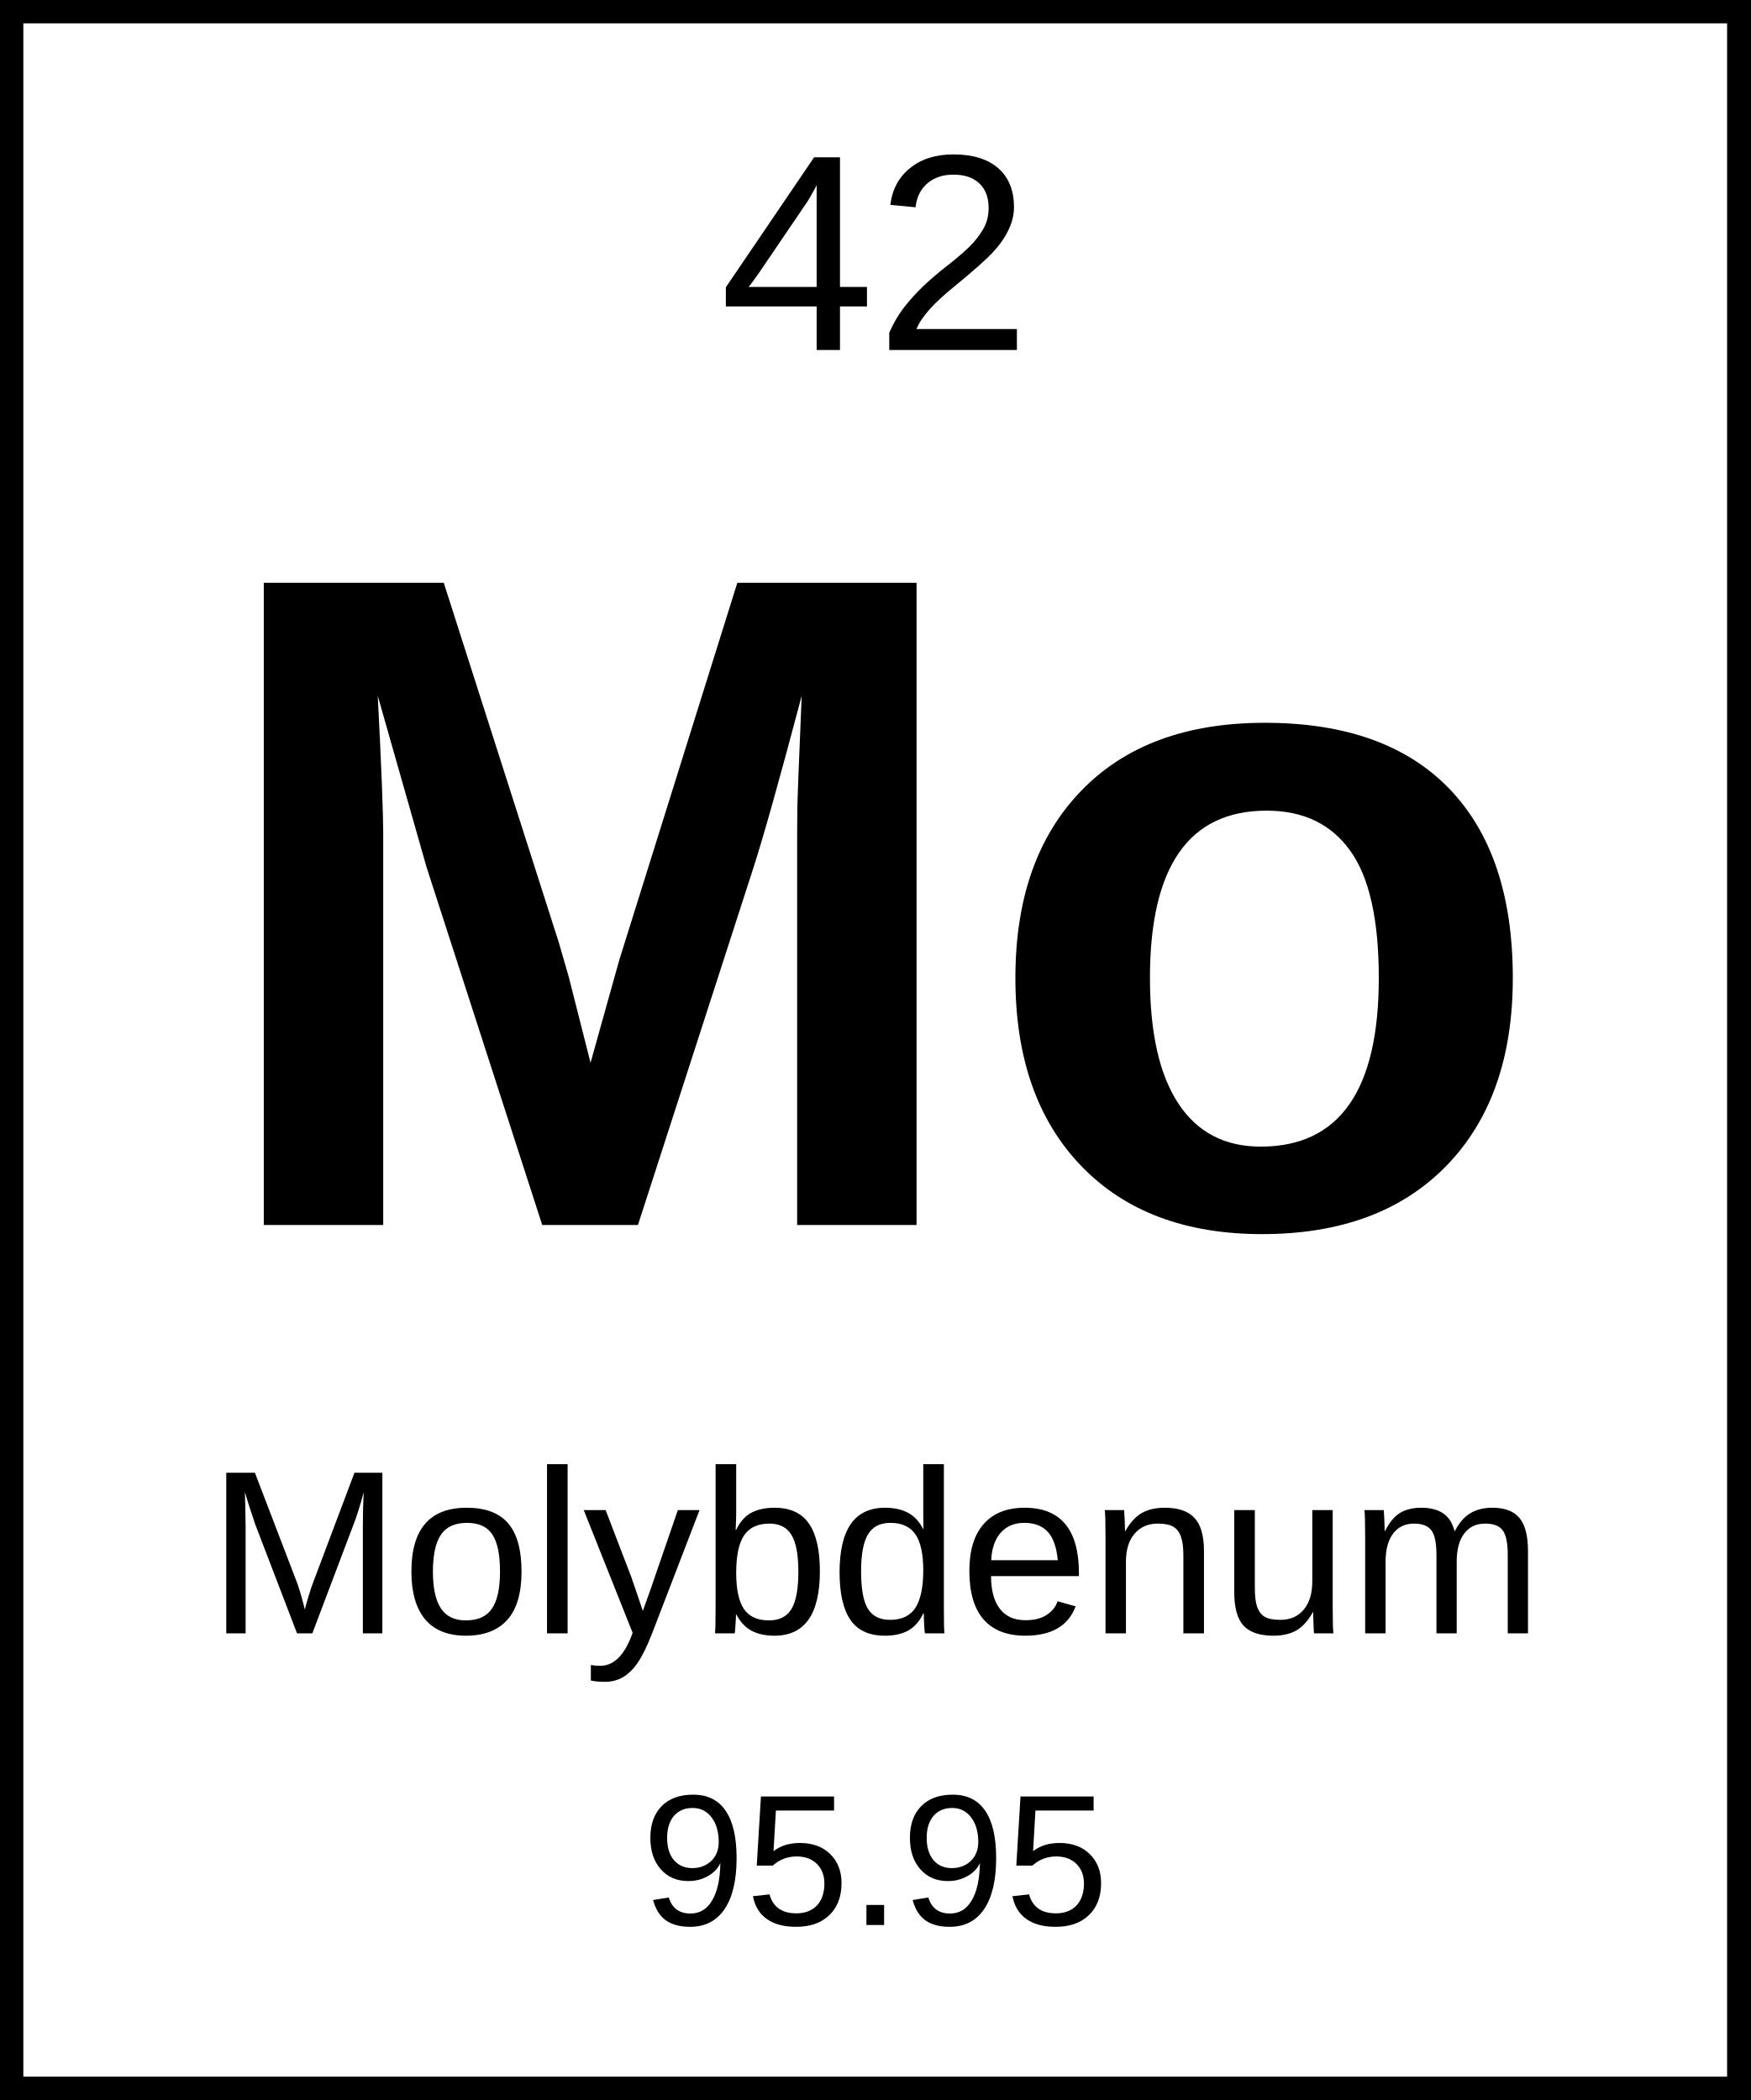
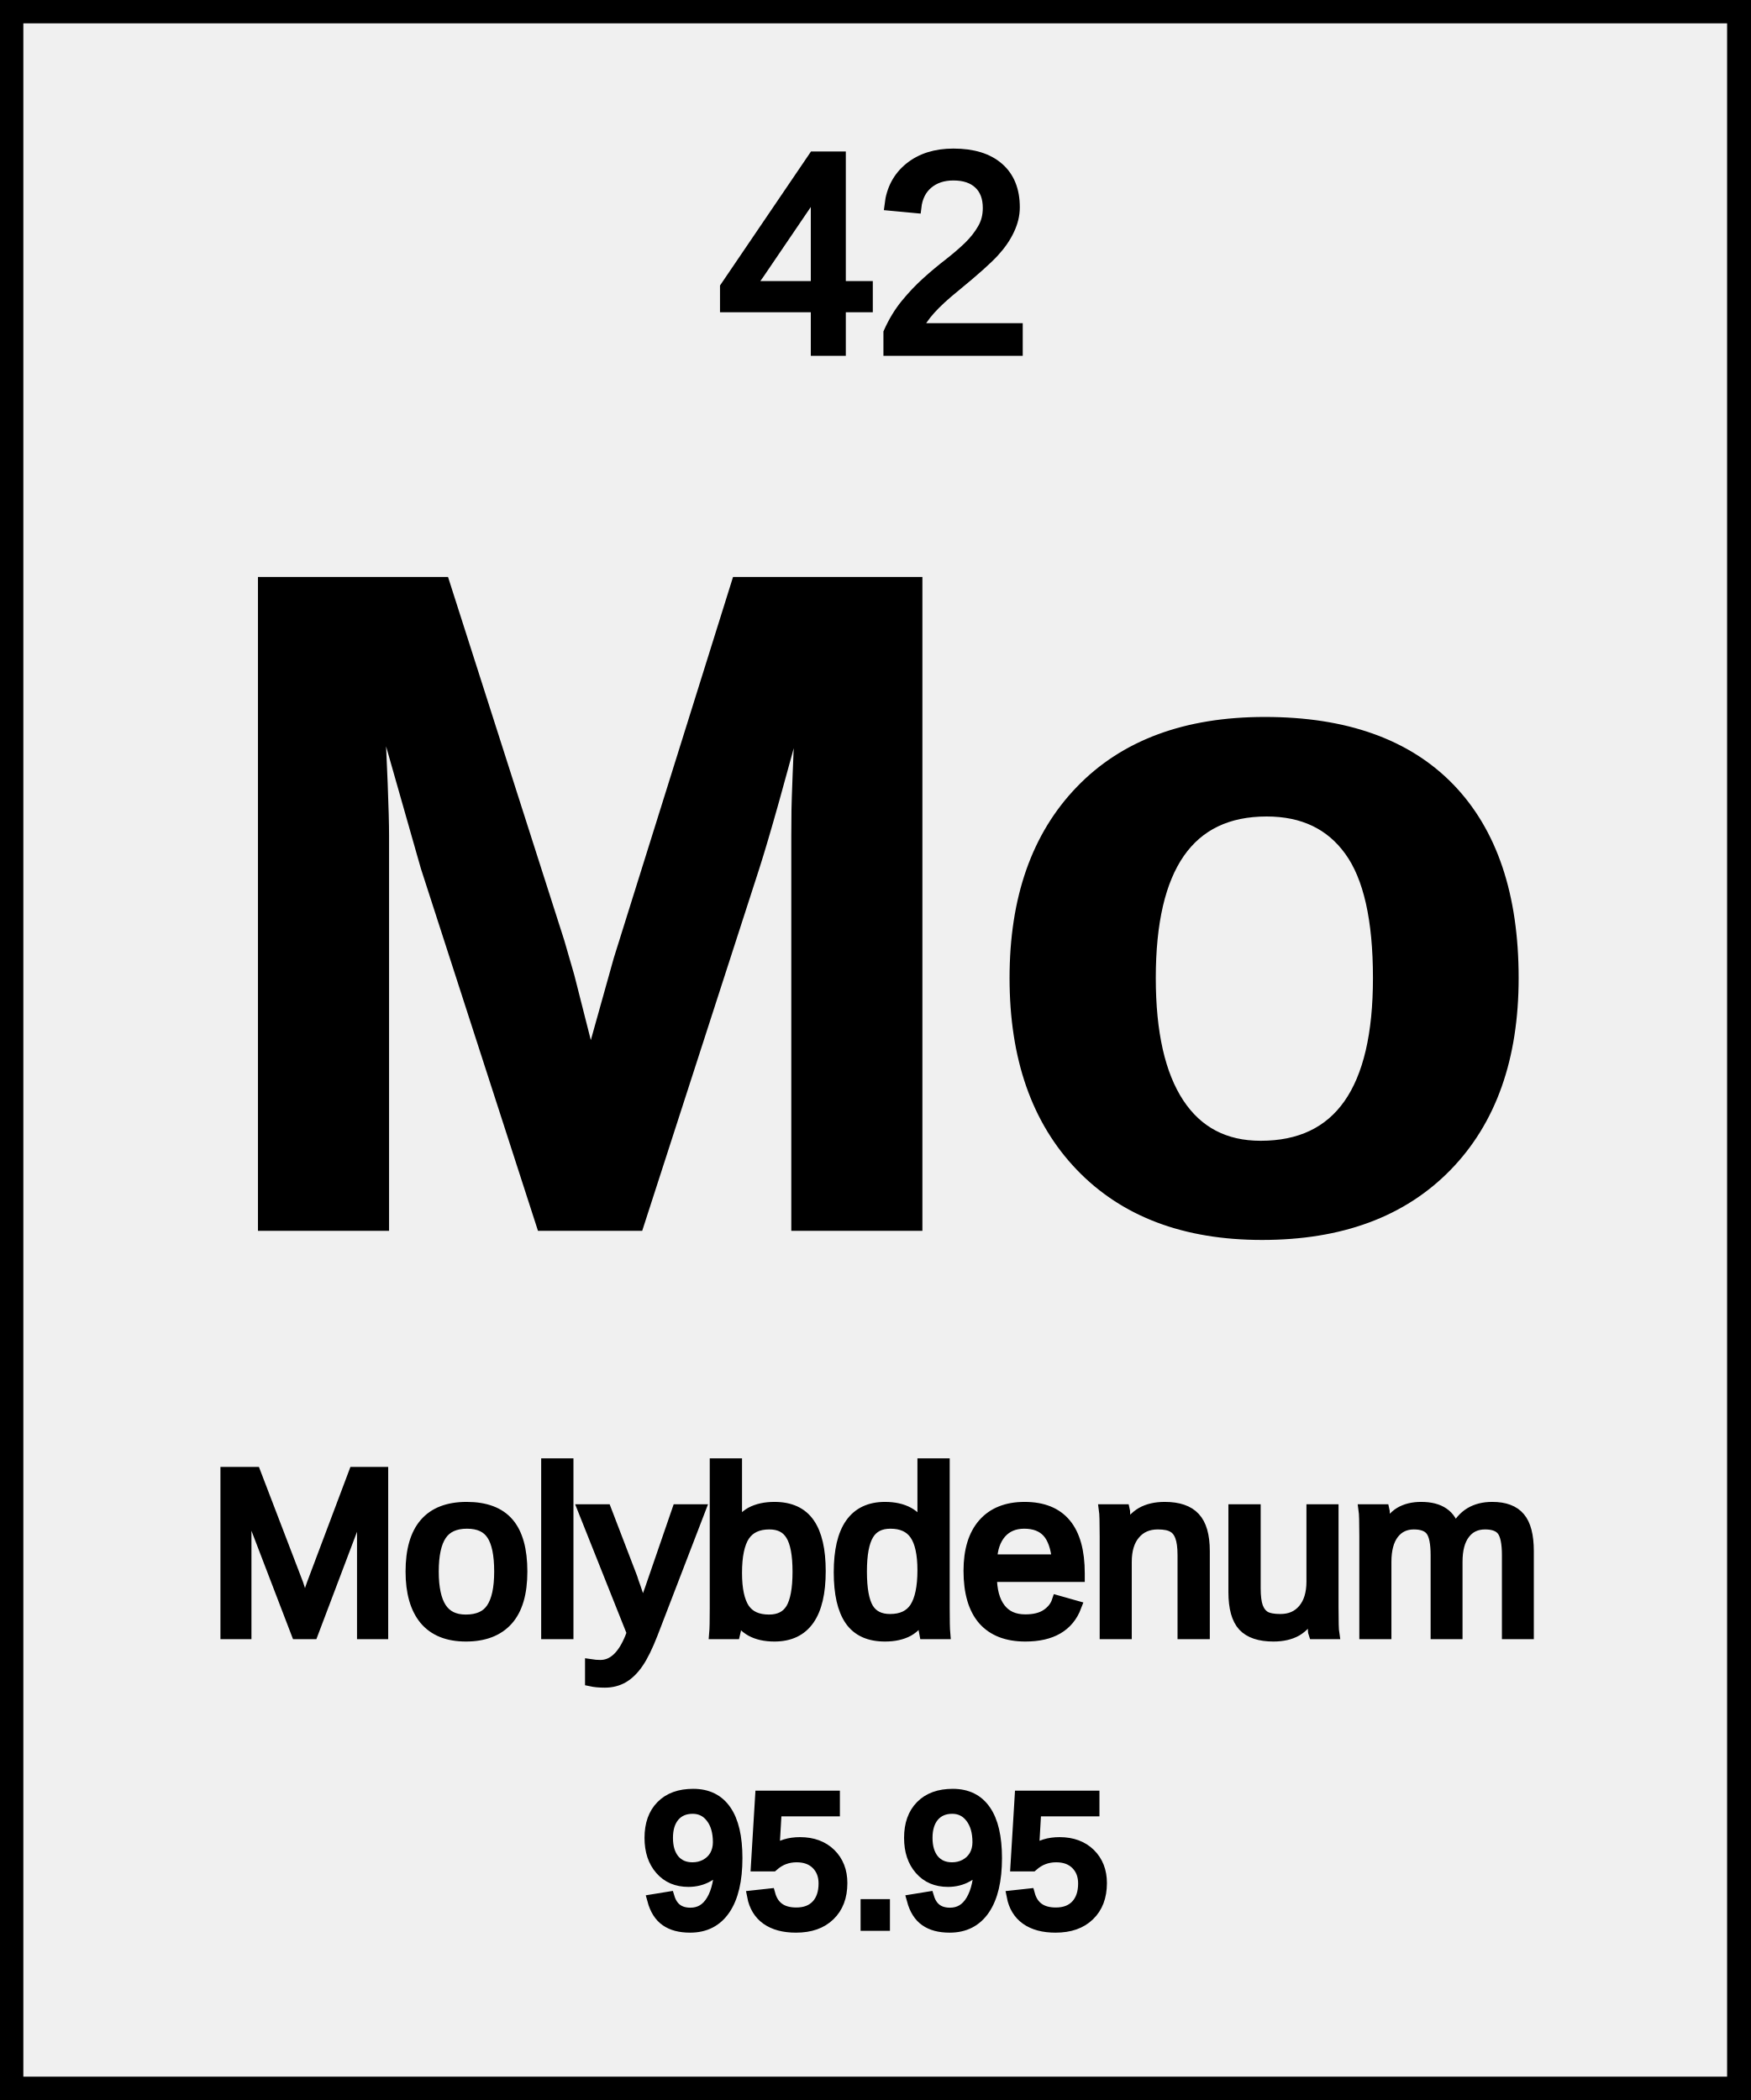
<svg xmlns="http://www.w3.org/2000/svg" width="150" height="180" viewBox="0 0 150 180">
  <g>
-     <rect x="0" y="0" width="150" height="180" fill="white" stroke="black" stroke-width="4" />
-     <text x="75" y="30" font-family="Arial, sans-serif" font-size="24" text-anchor="middle">42</text>
-     <text x="75" y="105" font-family="Arial, sans-serif" font-size="80" font-weight="bold" text-anchor="middle">Mo</text>
-     <text x="75" y="140" font-family="Arial, sans-serif" font-size="20" text-anchor="middle">Molybdenum</text>
-     <text x="75" y="165" font-family="Arial, sans-serif" font-size="16" text-anchor="middle">95.95</text>
+     <rect x="0" y="0" width="150" height="180" fill="transparent" stroke="black" stroke-width="4" />
+     <text x="75" y="30" stroke="black" fill="black" font-family="Arial, sans-serif" font-size="24" text-anchor="middle">42</text>
+     <text x="75" y="105" stroke="black" fill="black" font-family="Arial, sans-serif" font-size="80" font-weight="bold" text-anchor="middle">Mo</text>
+     <text x="75" y="140" stroke="black" fill="black" font-family="Arial, sans-serif" font-size="20" text-anchor="middle">Molybdenum</text>
+     <text x="75" y="165" stroke="black" fill="black" font-family="Arial, sans-serif" font-size="16" text-anchor="middle">95.95</text>
  </g>
</svg>
